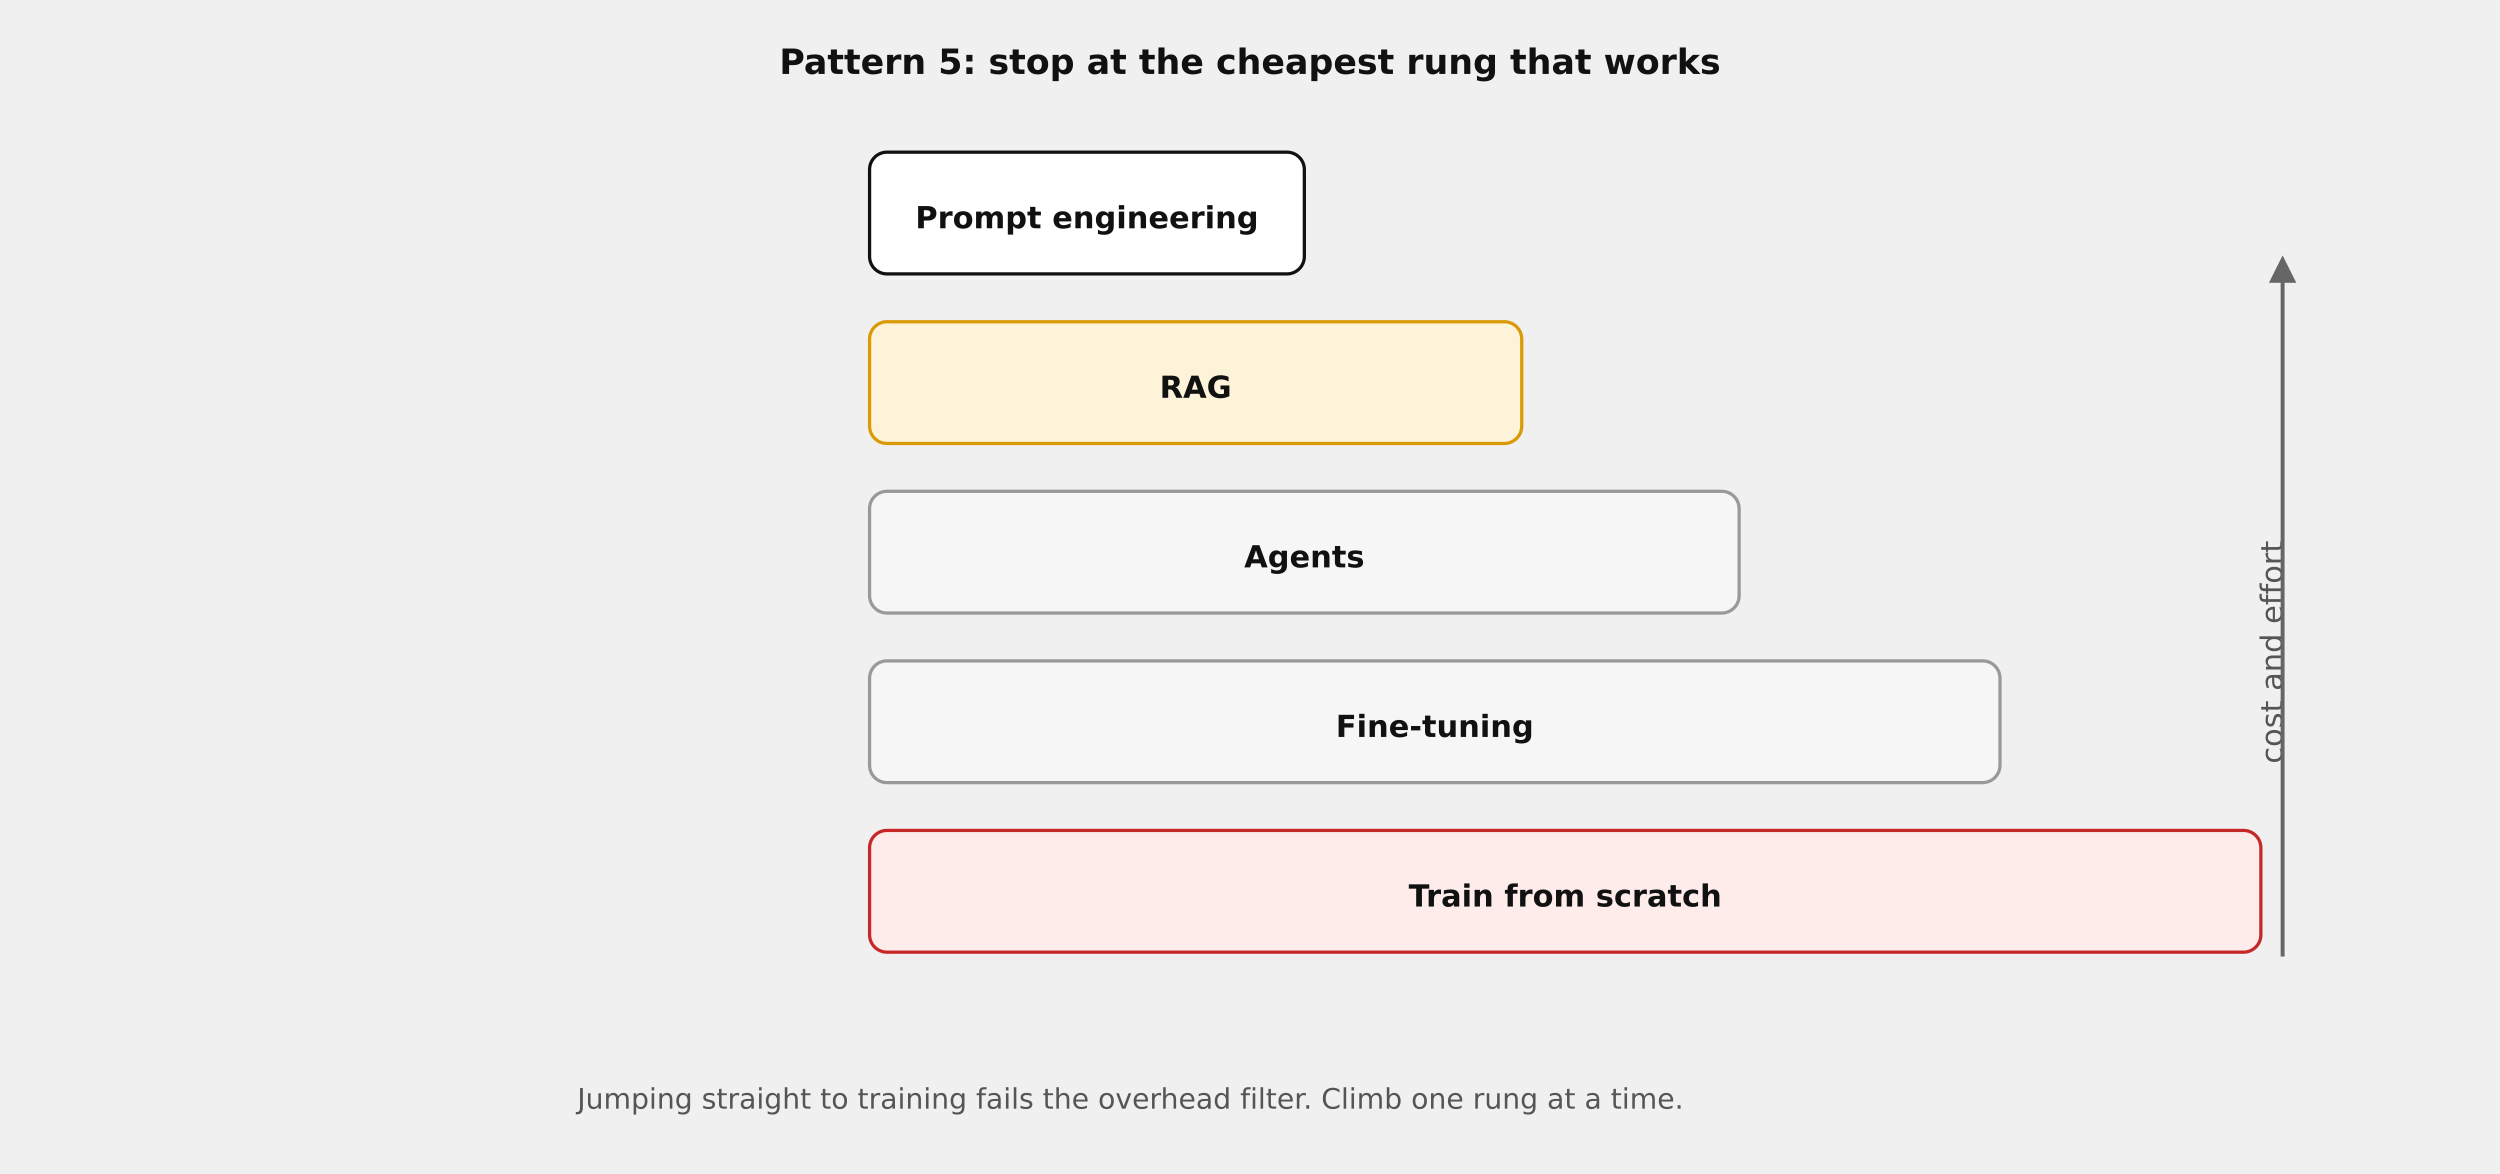
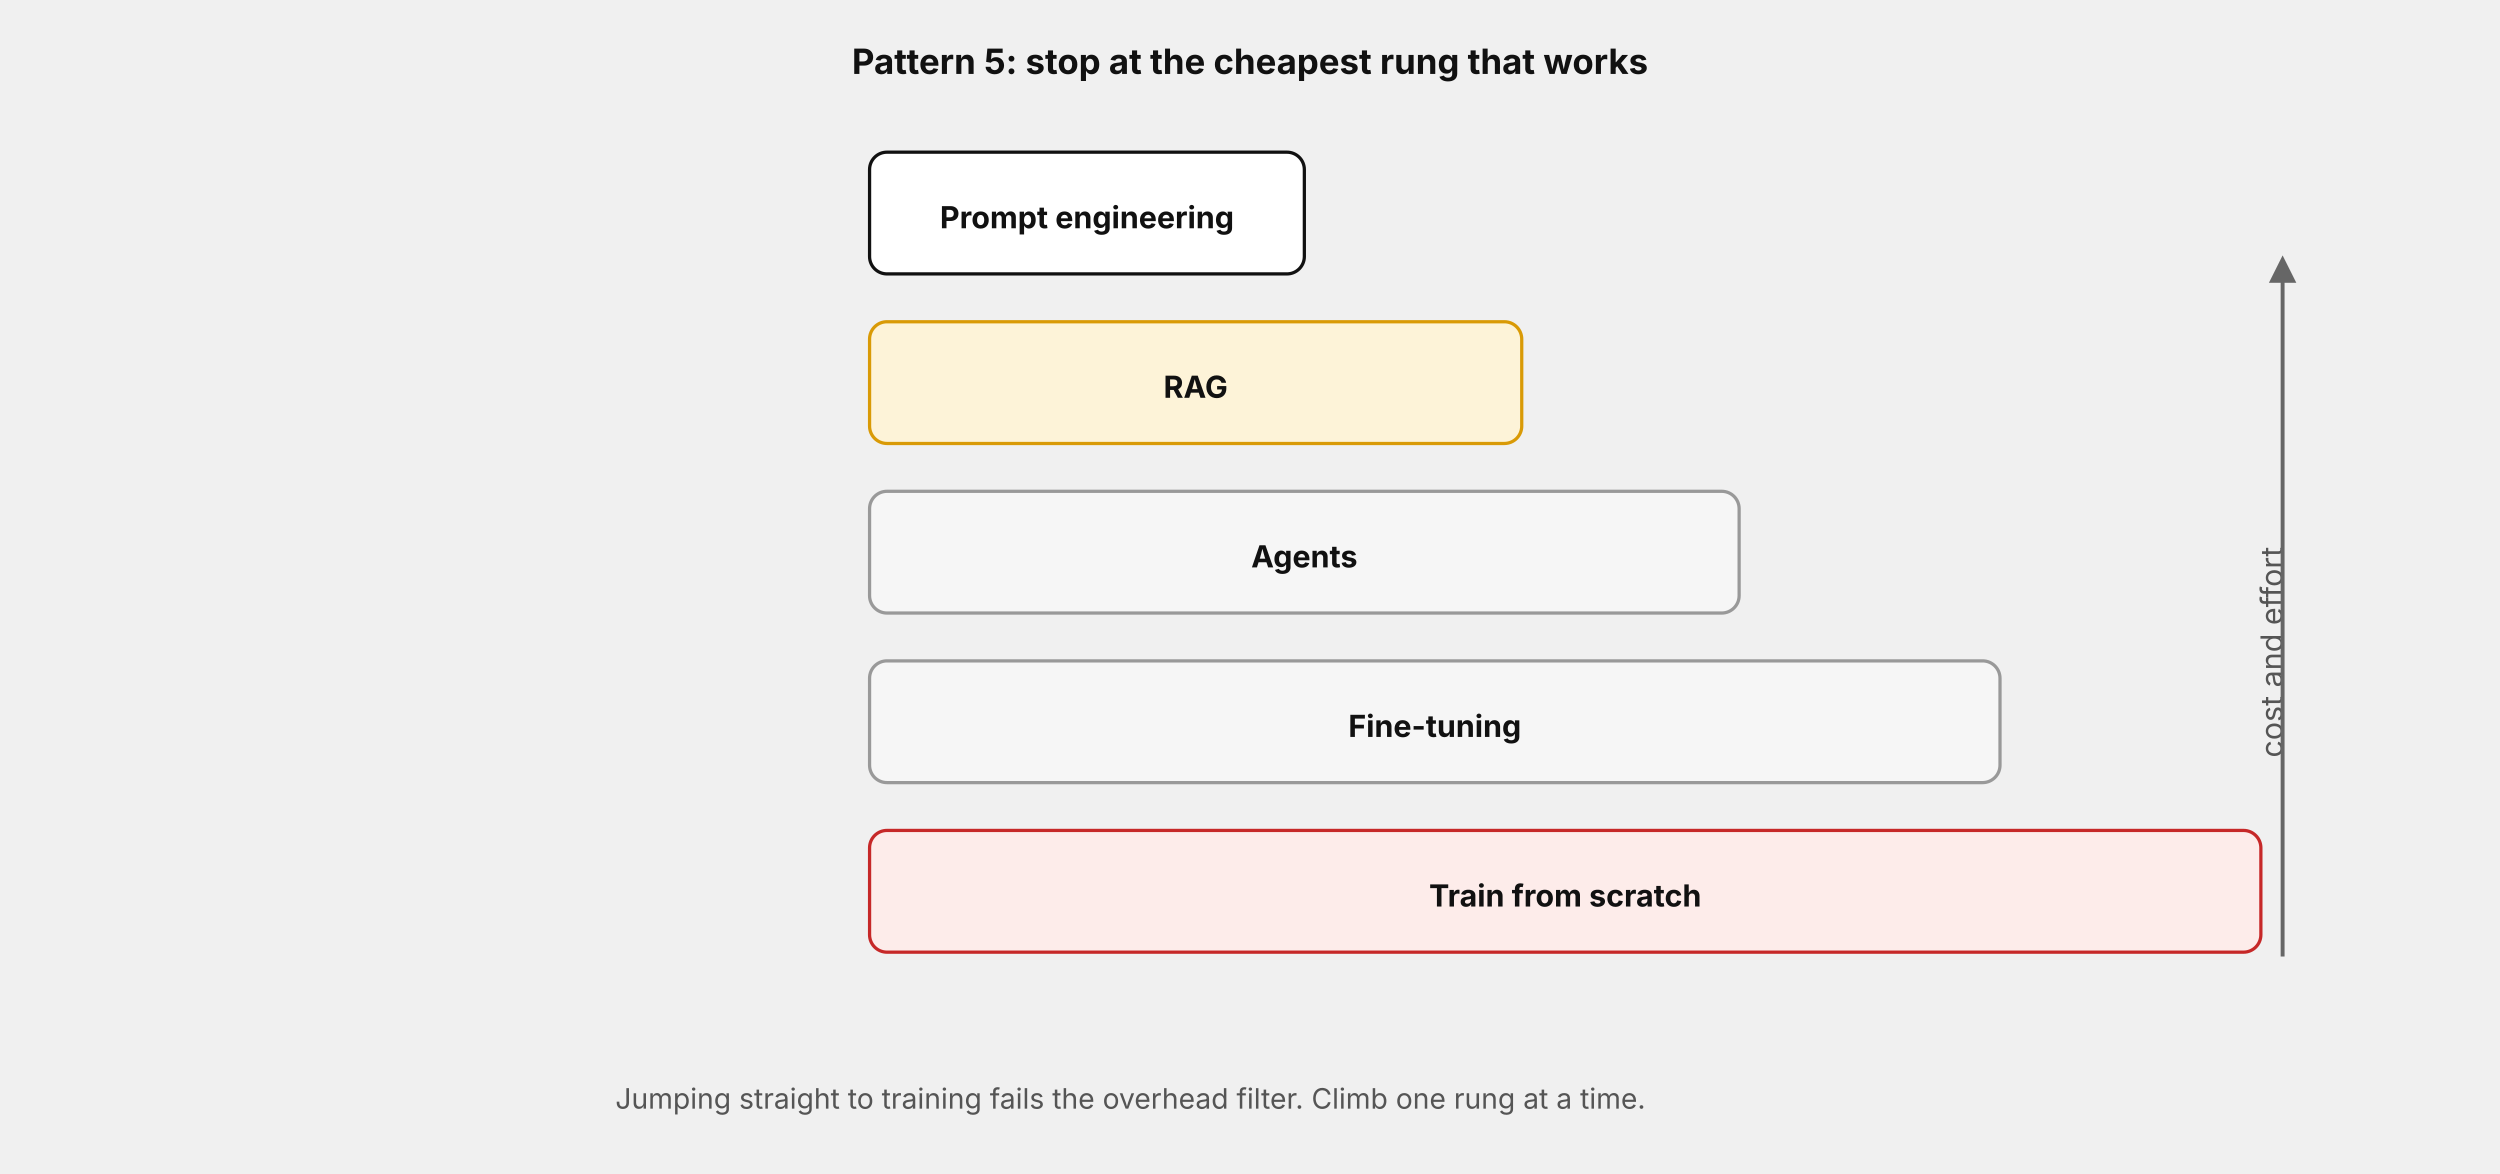
- <svg xmlns="http://www.w3.org/2000/svg" width="100%" viewBox="0 0 1150 540" role="img" style="background:#ffffff;font-family:DejaVu Sans,Verdana,sans-serif" aria-label="Managed-first ladder as rising cost and effort: prompt engineering, RAG, agents, fine-tuning, train from scratch">
+ <svg xmlns="http://www.w3.org/2000/svg" width="100%" viewBox="0 0 1150 540" role="img" style="background:#ffffff;font-family:'Anthropic Sans',Inter,'Source Sans 3','IBM Plex Sans',sans-serif" aria-label="Managed-first ladder as rising cost and effort: prompt engineering, RAG, agents, fine-tuning, train from scratch">
  <defs>
    <marker id="ah" viewBox="0 0 10 10" refX="8" refY="5" markerWidth="7" markerHeight="7" orient="auto-start-reverse">
      <path d="M0,0 L10,5 L0,10 z" fill="#666666" />
    </marker>
  </defs>
  <text x="575" y="34" text-anchor="middle" font-size="16" fill="#111111" font-weight="bold">Pattern 5: stop at the cheapest rung that works</text>
  <rect x="400" y="70" width="200" height="56" rx="8" fill="#ffffff" stroke="#111111" stroke-width="1.5" />
  <text x="500" y="105" text-anchor="middle" font-size="14" fill="#111111" font-weight="bold">Prompt engineering</text>
  <rect x="400" y="148" width="300" height="56" rx="8" fill="#fdf3d8" stroke="#d99a06" stroke-width="1.5" />
  <text x="550" y="183" text-anchor="middle" font-size="14" fill="#111111" font-weight="bold">RAG</text>
  <rect x="400" y="226" width="400" height="56" rx="8" fill="#f6f6f6" stroke="#999999" stroke-width="1.5" />
  <text x="600" y="261" text-anchor="middle" font-size="14" fill="#111111" font-weight="bold">Agents</text>
  <rect x="400" y="304" width="520" height="56" rx="8" fill="#f6f6f6" stroke="#999999" stroke-width="1.5" />
  <text x="660" y="339" text-anchor="middle" font-size="14" fill="#111111" font-weight="bold">Fine-tuning</text>
  <rect x="400" y="382" width="640" height="56" rx="8" fill="#fdecea" stroke="#c62828" stroke-width="1.5" />
  <text x="720" y="417" text-anchor="middle" font-size="14" fill="#111111" font-weight="bold">Train from scratch</text>
  <text x="1050" y="300" text-anchor="middle" font-size="14" fill="#555555" transform="rotate(-90 1050 300)">cost and effort</text>
  <path d="M1050,440 L1050,120" fill="none" stroke="#666666" stroke-width="1.8" marker-end="url(#ah)" />
  <text x="520" y="510" text-anchor="middle" font-size="13" fill="#555555">Jumping straight to training fails the overhead filter. Climb one rung at a time.</text>
</svg>
